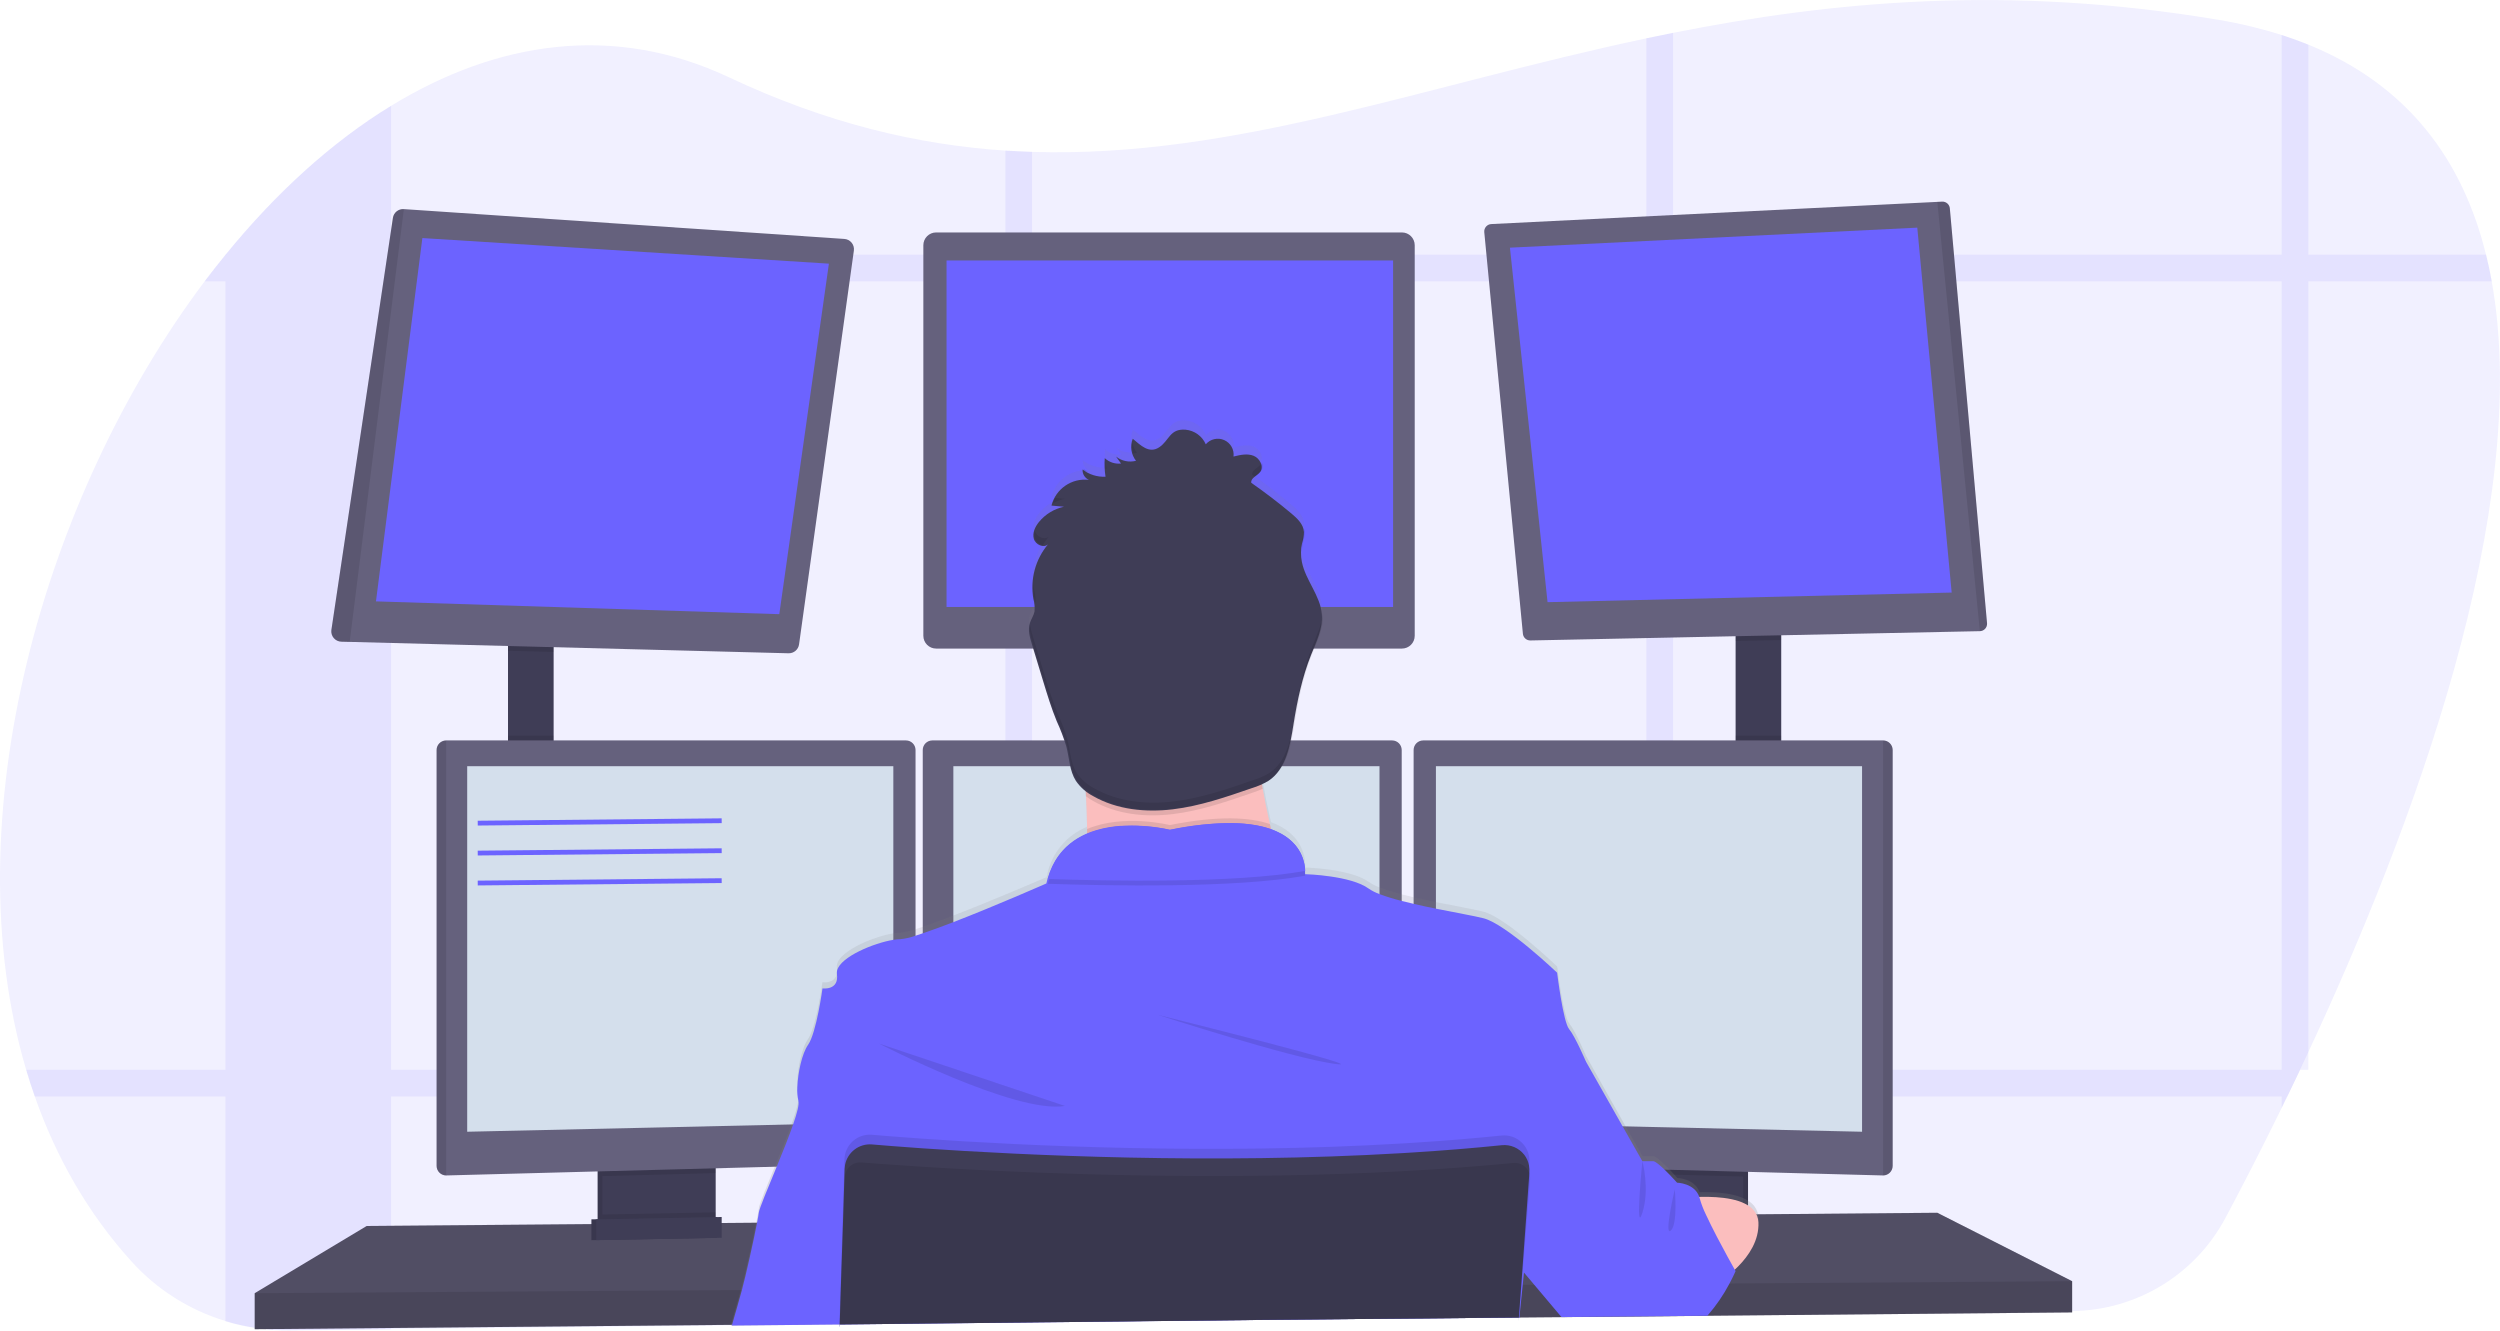
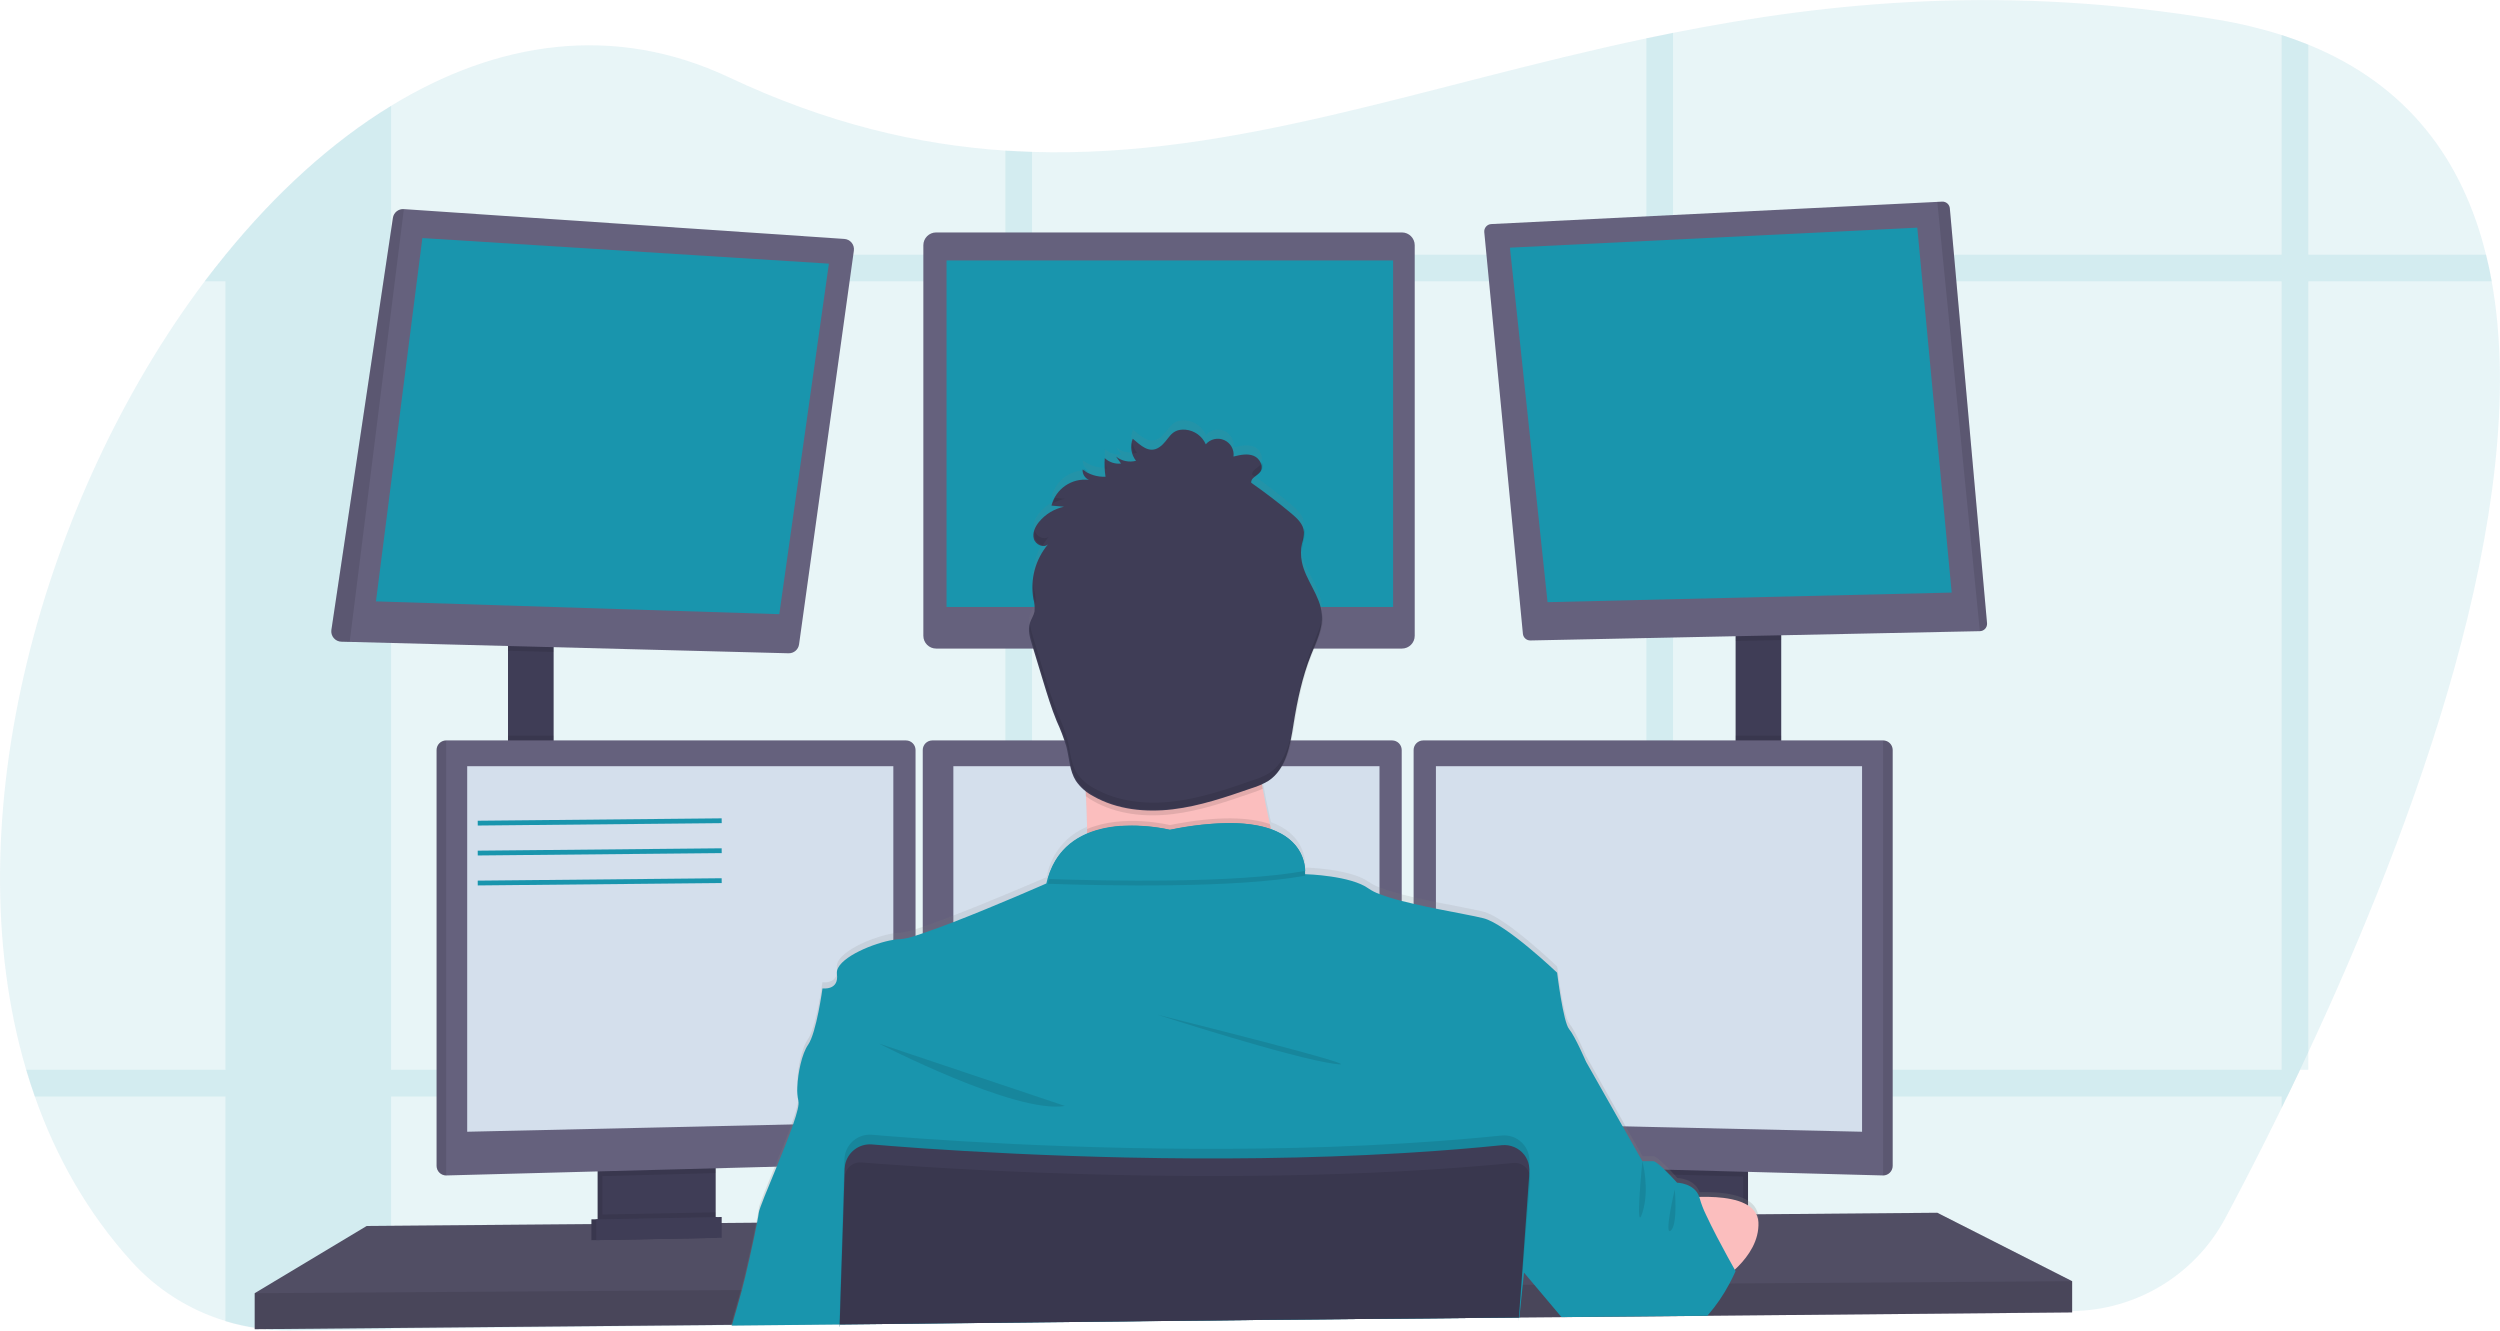
<svg xmlns="http://www.w3.org/2000/svg" id="59725d3d-bdd8-4af0-9b66-49b8d09410bc" data-name="Layer 1" width="1041.32" height="554.17" viewBox="0 0 1041.32 554.17">
  <defs>
    <linearGradient id="dff037aa-d578-4bab-81e7-399360663117" x1="597.75" y1="725.44" x2="597.75" y2="347.69" gradientUnits="userSpaceOnUse">
      <stop offset="0" stop-color="gray" stop-opacity="0.25" />
      <stop offset="0.54" stop-color="gray" stop-opacity="0.12" />
      <stop offset="1" stop-color="gray" stop-opacity="0.1" />
    </linearGradient>
  </defs>
-   <path d="M1040.82,611.12q-1.74,3.75-3.47,7.4-2.7,5.67-5.33,11.12c-.78,1.61-1.56,3.19-2.32,4.77-8.6,17.57-16.63,33.11-23.45,45.89A73.21,73.21,0,0,1,942.44,719l-151.65,1.65h-1.6l-13,.14-11.12.12-34.1.37-1.38,0-17.36.19h-.53l-107,1.16-95.51,1-11.11.12-69,.75H429l-44.75.48h-.48l-141.5,1.53-42.33.46a88.07,88.07,0,0,1-26.67-3.82,86.39,86.39,0,0,1-39.09-24.75C116,678.37,102.75,655,93.85,629.64q-1.93-5.49-3.6-11.12C59.44,514.37,97,380,164.6,290.08q4.25-5.64,8.64-11l.07-.08c20.79-25.52,44.1-46.84,68.93-62,44-26.91,92.75-34.49,140.7-11.9,40.57,19.12,78.45,28.11,115.17,30.55,3.71.24,7.42.42,11.11.53,84.23,2.65,163.17-27.7,255.87-47.29,3.69-.78,7.39-1.55,11.12-2.28,66.13-13.16,139.49-20.1,226.73-5.51a189.09,189.09,0,0,1,26.76,6.4q5.77,1.86,11.12,4c41.64,16.94,64.35,48.24,74,87.46q1.37,5.46,2.37,11.11C1134.3,384.41,1084.19,518.23,1040.82,611.12Z" transform="translate(-79.34 -172.91)" fill="#6c63ff" opacity="0.1" />
+   <path d="M1040.82,611.12q-1.74,3.75-3.47,7.4-2.7,5.67-5.33,11.12c-.78,1.61-1.56,3.19-2.32,4.77-8.6,17.57-16.63,33.11-23.45,45.89A73.21,73.21,0,0,1,942.44,719l-151.65,1.65h-1.6l-13,.14-11.12.12-34.1.37-1.38,0-17.36.19h-.53l-107,1.16-95.51,1-11.11.12-69,.75H429l-44.75.48h-.48l-141.5,1.53-42.33.46a88.07,88.07,0,0,1-26.67-3.82,86.39,86.39,0,0,1-39.09-24.75C116,678.37,102.75,655,93.85,629.64q-1.93-5.49-3.6-11.12C59.44,514.37,97,380,164.6,290.08q4.25-5.64,8.64-11l.07-.08c20.79-25.52,44.1-46.84,68.93-62,44-26.91,92.75-34.49,140.7-11.9,40.57,19.12,78.45,28.11,115.17,30.55,3.71.24,7.42.42,11.11.53,84.23,2.65,163.17-27.7,255.87-47.29,3.69-.78,7.39-1.55,11.12-2.28,66.13-13.16,139.49-20.1,226.73-5.51a189.09,189.09,0,0,1,26.76,6.4q5.77,1.86,11.12,4c41.64,16.94,64.35,48.24,74,87.46q1.37,5.46,2.37,11.11C1134.3,384.41,1084.19,518.23,1040.82,611.12Z" transform="translate(-79.34 -172.91)" fill="#1995ad" opacity="0.1" />
  <g opacity="0.1">
-     <path d="M242.24,217V726.62l-42.33.46a88.07,88.07,0,0,1-26.67-3.82V279h.07C194.1,253.45,217.41,232.13,242.24,217Z" transform="translate(-79.34 -172.91)" fill="#6c63ff" />
-     <path d="M1117.24,290.08H164.6q4.25-5.64,8.64-11V279h941.63Q1116.24,284.43,1117.24,290.08Z" transform="translate(-79.34 -172.91)" fill="#6c63ff" />
-     <path d="M1040.82,191.51v427h-3.47q-2.7,5.67-5.33,11.12c-.78,1.61-1.56,3.19-2.32,4.77V187.47Q1035.47,189.33,1040.82,191.51Z" transform="translate(-79.34 -172.91)" fill="#6c63ff" />
-     <path d="M776.21,186.58V720.83l-11.12.12V188.86C768.78,188.08,772.48,187.31,776.21,186.58Z" transform="translate(-79.34 -172.91)" fill="#6c63ff" />
-     <path d="M509.22,236.15V723.73l-11.11.12V235.62C501.82,235.86,505.53,236,509.22,236.15Z" transform="translate(-79.34 -172.91)" fill="#6c63ff" />
-     <path d="M1037.35,618.52q-2.7,5.67-5.33,11.12H93.85q-1.93-5.49-3.6-11.12Z" transform="translate(-79.34 -172.91)" fill="#6c63ff" />
+     <path d="M242.24,217V726.62l-42.33.46a88.07,88.07,0,0,1-26.67-3.82V279h.07C194.1,253.45,217.41,232.13,242.24,217Z" transform="translate(-79.34 -172.91)" fill="#1995ad" />
+     <path d="M1117.24,290.08H164.6q4.25-5.64,8.64-11V279h941.63Q1116.24,284.43,1117.24,290.08Z" transform="translate(-79.34 -172.91)" fill="#1995ad" />
+     <path d="M1040.82,191.51v427h-3.47q-2.7,5.67-5.33,11.12c-.78,1.61-1.56,3.19-2.32,4.77V187.47Q1035.47,189.33,1040.82,191.51Z" transform="translate(-79.34 -172.91)" fill="#1995ad" />
+     <path d="M776.21,186.58V720.83l-11.12.12V188.86C768.78,188.08,772.48,187.31,776.21,186.58Z" transform="translate(-79.34 -172.91)" fill="#1995ad" />
+     <path d="M509.22,236.15V723.73l-11.11.12V235.62C501.82,235.86,505.53,236,509.22,236.15Z" transform="translate(-79.34 -172.91)" fill="#1995ad" />
+     <path d="M1037.35,618.52q-2.7,5.67-5.33,11.12H93.85q-1.93-5.49-3.6-11.12Z" transform="translate(-79.34 -172.91)" fill="#1995ad" />
  </g>
  <rect x="211.6" y="265.83" width="19" height="57.66" fill="#3f3d56" />
  <rect x="722.93" y="262.83" width="19" height="61" fill="#3f3d56" />
  <polygon points="863.1 533.65 863.1 546.65 711.18 548.05 709.56 548.08 651.82 548.61 650.44 548.63 632.89 548.78 632.37 548.78 525.39 549.77 349.78 551.4 349.63 551.4 304.98 551.82 304.5 551.83 106.1 553.65 106.1 538.65 152.75 510.65 246.35 509.87 248.35 509.86 249.01 509.85 251.01 509.82 295.95 509.45 297.96 509.44 298.6 509.43 300.6 509.42 315.01 509.3 315.39 509.29 350.94 508.99 351.23 508.99 628.63 506.65 635.42 506.6 636.1 506.6 641.28 506.55 678.93 506.24 680.93 506.21 682.78 506.19 683.74 506.19 695.45 506.1 697.77 506.07 700.88 506.05 710.63 505.96 726.1 505.83 728.1 505.81 731.58 505.79 732.23 505.79 806.94 505.15 863.1 533.65" fill="#65617d" />
  <polygon points="863.1 533.65 863.1 546.65 711.18 548.05 709.56 548.08 651.82 548.61 650.44 548.63 632.89 548.78 632.37 548.78 525.39 549.77 349.78 551.4 349.63 551.4 304.98 551.82 304.5 551.83 106.1 553.65 106.1 538.65 152.75 510.65 246.35 509.87 248.35 509.86 249.01 509.85 251.01 509.82 295.95 509.45 297.96 509.44 298.6 509.43 300.6 509.42 315.01 509.3 315.39 509.29 350.94 508.99 351.23 508.99 628.63 506.65 635.42 506.6 636.1 506.6 641.28 506.55 678.93 506.24 680.93 506.21 682.78 506.19 683.74 506.19 695.45 506.1 697.77 506.07 700.88 506.05 710.63 505.96 726.1 505.83 728.1 505.81 731.58 505.79 732.23 505.79 806.94 505.15 863.1 533.65" opacity="0.2" />
  <path d="M375.44,656.57v24.49a6.13,6.13,0,0,1-3.5,5.54,6,6,0,0,1-2.5.6l-34.9.74a6,6,0,0,1-2.7-.57,6.12,6.12,0,0,1-3.57-5.57V656.57Z" transform="translate(-79.34 -172.91)" fill="#3f3d56" />
  <path d="M375.44,656.57v24.49a6.13,6.13,0,0,1-3.5,5.54,6,6,0,0,1-2.5.6l-34.9.74a6,6,0,0,1-2.7-.57,6.12,6.12,0,0,1-3.57-5.57V656.57Z" transform="translate(-79.34 -172.91)" opacity="0.1" />
  <path d="M377.44,656.57v24.49a6.13,6.13,0,0,1-3.5,5.54,6,6,0,0,1-2.5.6l-34.9.74a6,6,0,0,1-2.7-.57,6.12,6.12,0,0,1-3.57-5.57V656.57Z" transform="translate(-79.34 -172.91)" fill="#3f3d56" />
  <rect x="680.93" y="483.66" width="47.17" height="31.5" fill="#3f3d56" />
  <rect x="680.93" y="483.66" width="47.17" height="31.5" opacity="0.1" />
  <rect x="678.93" y="483.66" width="47.17" height="31.5" fill="#3f3d56" />
  <polygon points="230.6 265.82 230.6 271.55 211.6 271.06 211.6 265.82 230.6 265.82" opacity="0.1" />
  <path d="M435,277.31l-22.83,164a4.3,4.3,0,0,1-4.37,3.71L225,440.28l-3.47-.09a4.3,4.3,0,0,1-4.16-4.87L243,263.64a4.3,4.3,0,0,1,4.54-3.63L431,272.43A4.29,4.29,0,0,1,435,277.31Z" transform="translate(-79.34 -172.91)" fill="#65617d" />
-   <polygon points="175.93 99.16 156.6 250.49 324.6 255.82 345.26 109.82 175.93 99.16" fill="#6c63ff" />
+   <polygon points="175.93 99.16 156.6 250.49 324.6 255.82 345.26 109.82 175.93 99.16" fill="#1995ad" />
  <rect x="384.6" y="96.82" width="204.67" height="173.33" rx="5.33" ry="5.33" fill="#65617d" />
-   <rect x="394.26" y="108.49" width="186" height="144.33" fill="#6c63ff" />
+   <rect x="394.26" y="108.49" width="186" height="144.33" fill="#1995ad" />
  <polygon points="741.93 262.82 741.93 266.61 722.93 267 722.93 262.82 741.93 262.82" opacity="0.1" />
  <path d="M907,432.53a3.08,3.08,0,0,1-3,3.28L716.8,439.68a3.08,3.08,0,0,1-3.13-2.79L697.58,269.61a3.08,3.08,0,0,1,2.92-3.37L886.28,257l2-.1a3.07,3.07,0,0,1,3.22,2.8Z" transform="translate(-79.34 -172.91)" fill="#65617d" />
-   <polygon points="628.93 103.16 798.6 94.82 812.93 246.82 644.6 250.82 628.93 103.16" fill="#6c63ff" />
+   <polygon points="628.93 103.16 798.6 94.82 812.93 246.82 644.6 250.82 628.93 103.16" fill="#1995ad" />
  <path d="M907,432.53a3.08,3.08,0,0,1-3,3.28L886.28,257l2-.1a3.07,3.07,0,0,1,3.22,2.8Z" transform="translate(-79.34 -172.91)" opacity="0.1" />
  <path d="M247.57,260,225,440.28l-3.47-.09a4.3,4.3,0,0,1-4.16-4.87L243,263.64A4.3,4.3,0,0,1,247.57,260Z" transform="translate(-79.34 -172.91)" opacity="0.1" />
  <rect x="211.6" y="306.41" width="19" height="17.08" opacity="0.1" />
  <polygon points="298.1 483.65 298.1 488.62 250.93 489.88 250.93 483.65 298.1 483.65" opacity="0.1" />
  <path d="M460.69,485.27v168.2a4,4,0,0,1-3.85,3.95l-191.65,5.1h-.05a4,4,0,0,1-3.95-3.95V485.27a4,4,0,0,1,3.95-3.95h191.6A4,4,0,0,1,460.69,485.27Z" transform="translate(-79.34 -172.91)" fill="#65617d" />
  <path d="M265.19,481.32v181.2h-.05a4,4,0,0,1-3.95-3.95V485.27a4,4,0,0,1,3.95-3.95Z" transform="translate(-79.34 -172.91)" opacity="0.1" />
  <polygon points="194.6 319.15 372.1 319.15 372.1 467.4 194.6 471.4 194.6 319.15" fill="#d4dfec" />
  <rect x="722.93" y="306.41" width="19" height="17.42" opacity="0.1" />
  <polygon points="726.1 483.65 726.1 490.06 678.93 488.8 678.93 483.65 726.1 483.65" opacity="0.1" />
  <path d="M867.69,485.27v173.3a4,4,0,0,1-4,3.95h0L672,657.42a4,4,0,0,1-3.85-3.95V485.27a4,4,0,0,1,3.95-3.95h191.6A4,4,0,0,1,867.69,485.27Z" transform="translate(-79.34 -172.91)" fill="#65617d" />
  <path d="M867.69,485.27v173.3a4,4,0,0,1-4,3.95h0V481.32h0A4,4,0,0,1,867.69,485.27Z" transform="translate(-79.34 -172.91)" opacity="0.1" />
  <polygon points="775.6 319.15 598.1 319.15 598.1 467.4 775.6 471.4 775.6 319.15" fill="#d4dfec" />
  <path d="M663.19,485.27v168.2a4,4,0,0,1-3.85,3.95l-191.65,5.1h0a4,4,0,0,1-4-3.95V485.27a4,4,0,0,1,3.95-3.95h191.6A4,4,0,0,1,663.19,485.27Z" transform="translate(-79.34 -172.91)" fill="#65617d" />
  <polygon points="397.1 319.15 574.6 319.15 574.6 467.4 397.1 471.4 397.1 319.15" fill="#d4dfec" />
  <polygon points="863.1 533.65 863.1 546.65 711.18 548.05 709.56 548.08 651.82 548.61 650.44 548.63 632.89 548.78 632.37 548.78 525.39 549.77 349.78 551.4 349.63 551.4 304.98 551.82 304.5 551.83 106.1 553.65 106.1 538.65 308.61 537.32 309.09 537.32 350.08 537.04 350.27 537.04 633.35 535.17 633.64 535.17 633.81 535.16 634.28 535.16 639.07 535.13 640.53 535.13 715.02 534.63 719.42 534.61 720.4 534.6 863.1 533.65" opacity="0.1" />
  <circle cx="487.26" cy="272.16" r="51.33" fill="#fbbebe" />
  <path d="M383.74,725.09c0-.11.06-.23.1-.35,1-3.59,2.78-9.66,4.11-14.51.17-.6.33-1.19.48-1.75,1.47-5.47,4.33-18.28,5.92-26.27.56-2.81,1-5,1.09-6.1.2-1.69,3.21-8.92,6.62-17.23,2.39-5.84,5-12.22,6.91-17.6a61.38,61.38,0,0,0,2.93-9.85,5.1,5.1,0,0,0,0-2.13,14.69,14.69,0,0,1-.48-3.5v0c-.23-6.2,1.62-16,4.48-20.11,3.5-5,6-23.66,6-23.66s5.18.75,6-3.53a6.15,6.15,0,0,0,.1-1.4,7.41,7.41,0,0,0-.09-1.11c-.89-6.24,14.72-12.88,23.5-14.31a19.67,19.67,0,0,1,3-.28,27.24,27.24,0,0,0,6.25-1.44q1.4-.43,3-1c3.68-1.24,8.08-2.88,12.75-4.68,17.56-6.81,38.82-16,38.82-16,.15-.71.32-1.39.51-2.06a27.71,27.71,0,0,1,16.35-18.93h0c0-.66,0-1.33,0-2,0-3.45-.15-7-.3-10.54,0-.69-.06-1.38-.1-2.07,0-.2,0-.41,0-.61s0-.35,0-.52c0-.7-.07-1.4-.11-2.09l-.18-.14a16.41,16.41,0,0,1-3.9-4.2,15.27,15.27,0,0,1-1.42-3c-1.25-3.39-1.54-7.17-2.38-10.75l-.18-.74a84,84,0,0,0-4-10.58c-2.21-5.42-3.91-11-5.6-16.65q-1.54-5.13-3.11-10.28l-1.58-5.24c-.3-1-.6-2-.83-3v0a13.27,13.27,0,0,1-.26-1.4,0,0,0,0,1,0,0,10,10,0,0,1,.24-4.61,32.09,32.09,0,0,1,1.32-3,7.87,7.87,0,0,0,.5-1.38v0a3,3,0,0,0,.08-.32,5.65,5.65,0,0,0,.11-1.08,18.46,18.46,0,0,0-.52-3.89.07.07,0,0,1,0-.05,2.56,2.56,0,0,0-.05-.27,25.48,25.48,0,0,1-.36-3,28.45,28.45,0,0,1,3.47-15.57l.19-.36a25.22,25.22,0,0,1,1.84-2.78h0c.31-.42.63-.82,1-1.22-1.4,1.34-3.7.75-5-.69a3.61,3.61,0,0,1-.55-.75,3.81,3.81,0,0,1-.23-.45c-.05-.12-.09-.25-.13-.38-.7-2.45.52-5.06,2.12-7.05a18.49,18.49,0,0,1,5.74-4.7h0a3.84,3.84,0,0,1,.4-.21,17.12,17.12,0,0,1,2.64-1.06h0a15.06,15.06,0,0,1,1.63-.44l-3.71-.34-1.5-.14a14.49,14.49,0,0,1,13-10.91h1.08a11.73,11.73,0,0,1,1.57.13,4.44,4.44,0,0,1-2.65-4.33,14.41,14.41,0,0,0,9.19,3.06h.38a30,30,0,0,1-.34-3.27h0a0,0,0,0,1,0,0,0,0,0,0,1,0,0,33.19,33.19,0,0,1,0-4.46,8.44,8.44,0,0,0,6.78,2.26l-2.08-2.9a9.49,9.49,0,0,0,6.56,2.05l.48-.05a7,7,0,0,0,1.19-.23l.09,0c-.19-.24-.36-.49-.53-.75l-.06-.12a9.67,9.67,0,0,1-1-2.09,6.59,6.59,0,0,1-.24-.87h0a8.75,8.75,0,0,1,.45-5.45c3.23,2.7,6.77,6.39,11,3.6s4.37-7.91,11-7.39a10.2,10.2,0,0,1,8.41,6.12,6.75,6.75,0,0,1,7.67-1.75,6.85,6.85,0,0,1,3.88,6.89c2.75-.69,5.71-1.37,8.35-.33s4.34,4.41,2.84,6.66a1.43,1.43,0,0,1-.14.2c-1.23,1.59-3.95,2.46-3.66,4.46l.42.3,1.3.94a.05.05,0,0,1,0,0q7.65,5.52,14.9,11.6c2.48,2.08,5.12,4.58,5.29,7.83a8.64,8.64,0,0,1-.24,2.37h0c-.16.78-.38,1.56-.55,2.34a19.51,19.51,0,0,0-.34,6.05h0c.07.59.16,1.17.27,1.76,1.53,7.73,7.71,14.11,8.32,22l0,.56a17.78,17.78,0,0,1-.07,2.53c-.46,4.8-2.68,9.41-4.48,14-.11.28-.22.56-.32.84-3.47,9-5.47,18.59-7,28.16a100.26,100.26,0,0,1-2,10.09A26.73,26.73,0,0,1,611,492.07a16.22,16.22,0,0,1-3.36,3,18.67,18.67,0,0,1-2.65,1.41s0,0,0,.06c.11.61.2,1.22.31,1.83.06.32.11.64.17,1h0a.14.14,0,0,0,0,.06c.84,4.73,1.8,9.36,2.81,13.76l.51,2.19c12.6,4.55,14.09,13.87,14.18,17.44a9.64,9.64,0,0,1,0,1.43s19,.5,26.5,6a20.34,20.34,0,0,0,4.51,2.3,83,83,0,0,0,9.25,2.89c1.61.42,3.29.83,5,1.23,3,.69,6.18,1.36,9.25,2,8.19,1.65,15.9,3,19.81,4,9.33,2.36,30.67,22.82,30.67,22.82s2.5,20.64,5,23.65,7,13.59,7,13.59l16.54,29.41,7,12.37h4.5c.62,0,1.84.88,3.21,2.1,1.19,1.06,2.51,2.38,3.67,3.58l1.92,2.05,1.2,1.33s7.27.18,9.24,5.93c5.92-.17,13.19.22,18.28,2.5a14.14,14.14,0,0,1,2,1.08,8.68,8.68,0,0,1,4.13,5.66,8.34,8.34,0,0,1,.18,1.44c0,.57,0,1.14,0,1.7-.36,7.57-5.29,13.87-9.82,18.11l.32.57s-.15.36-.44,1c-.08.19-.18.4-.29.64h0c-.59,1.26-1.53,3.15-2.76,5.36a63.31,63.31,0,0,1-9.57,13.17l-.29.3-57.74.53-.17-.2L719.87,708l-5.57-6.64-.17-.21-.16,1.59-.54,5.3-1.3,12.81-.07.64,0,.17-.15,1.48.11-1.48h-.29l-107,1L429.11,724.6l0,.84h-.14l0-.84-44.75.48Z" transform="translate(-79.34 -172.91)" fill="url(#dff037aa-d578-4bab-81e7-399360663117)" />
  <path d="M617.94,550.07s-99.5,12-90,0c3.44-4.34,4.39-17.2,4.2-31.85-.06-4.45-.22-9.06-.45-13.65-1.1-22-3.75-43.5-3.75-43.5s87-41,77-8.5c-4,13.13-2.69,31.57.35,48.88.89,5.05,1.92,10,3,14.7A344.67,344.67,0,0,0,617.94,550.07Z" transform="translate(-79.34 -172.91)" fill="#fbbebe" />
  <path d="M617.94,550.07s-99.5,12-90,0c3.44-4.34,4.39-17.2,4.2-31.85,15.17-6.48,34.47-1.65,34.47-1.65,20.32-4.05,33.35-3.26,41.68-.42A344.67,344.67,0,0,0,617.94,550.07Z" transform="translate(-79.34 -172.91)" opacity="0.1" />
-   <path d="M429.08,725.44l0-.84,175.62-1.91,107-1H712l-.11,1.48.15-1.48h.19l0-.17,1.37-13.45.52-5.09.16-1.59.14-1.33,6.18-20.61,6.18-20.58,5.2-17.33,7.94-26.48s-4.5-10.5-7-13.5-5-23.5-5-23.5-21.34-20.33-30.67-22.67c-3.91-1-11.63-2.33-19.83-4-3.07-.62-6.22-1.28-9.25-2-1.71-.39-3.39-.8-5-1.21a87.91,87.91,0,0,1-9.25-2.86,20.7,20.7,0,0,1-4.5-2.29c-7.35-5.39-25.77-6-26.48-6h0a.42.42,0,0,1,0-.07v-.09a10.26,10.26,0,0,0,0-1.26c0-.4,0-.87-.09-1.4,0-.16,0-.33-.07-.5-.05-.36-.11-.74-.2-1.14a5,5,0,0,0-.12-.53,17.21,17.21,0,0,0-1.25-3.49c-.07-.16-.16-.33-.24-.49a18.25,18.25,0,0,0-1.7-2.63c-.13-.17-.27-.35-.42-.52a19.58,19.58,0,0,0-2.72-2.64c-.27-.21-.55-.43-.84-.63a4.67,4.67,0,0,0-.51-.36l-.89-.58-.83-.48c-.73-.4-1.5-.79-2.34-1.16-.26-.12-.54-.23-.82-.34s-.72-.28-1.09-.42l-.06,0L608,518c-.57-.19-1.15-.36-1.76-.53l-.93-.24-1-.23-1-.21c-1-.2-2.07-.38-3.19-.52l-1.14-.14-1.17-.12-1.21-.1-1.72-.1-2-.07a124.68,124.68,0,0,0-26.24,2.79,72.27,72.27,0,0,0-18.26-1.68l-.87,0-1,.06-.64,0-1.29.12c-.43,0-.87.09-1.3.15s-.88.11-1.31.18l-.66.11c-.65.11-1.31.23-2,.37q-.33.06-.66.15c-.87.19-1.74.42-2.6.68-.43.12-.86.26-1.29.41-.22.06-.43.14-.64.22l-.64.23-.63.25-.75.3c-.38.16-.75.33-1.12.51-.21.09-.42.19-.62.3s-.41.2-.6.31a27.75,27.75,0,0,0-6.21,4.38l-.51.49-.5.51c-.17.17-.33.35-.49.53a23.82,23.82,0,0,0-1.82,2.25c-.16.21-.31.42-.46.64a26.69,26.69,0,0,0-1.72,2.92c-.13.24-.25.49-.37.73a32.7,32.7,0,0,0-2,5.25q-.28,1-.51,2S494,550.24,476.44,557c-4.67,1.8-9.07,3.43-12.75,4.66-1.07.36-2.07.69-3,1a26.7,26.7,0,0,1-6.25,1.44,19.67,19.67,0,0,0-3,.28c-8.07,1.31-21.9,7-23.41,12.71a3.69,3.69,0,0,0-.1,1.4s0,.07,0,.11c1,7-6,6-6,6s-2.5,18.5-6,23.5c-2.53,3.6-4.26,11.63-4.48,17.69v0a19.61,19.61,0,0,0,.44,5.63c0,.05,0,.1,0,.14.4,1.34-.56,5-2.19,9.69-1.77,5.15-4.35,11.55-6.83,17.59-3.74,9.12-7.26,17.4-7.48,19.22-.09.81-.35,2.26-.71,4.13-1.46,7.62-4.7,22.13-6.3,28-1.19,4.38-2.92,10.38-4.11,14.5,0,.12-.07.24-.1.35L429,724.6l0,.84h.14Z" transform="translate(-79.34 -172.91)" fill="#6c63ff" />
+   <path d="M429.08,725.44l0-.84,175.62-1.91,107-1H712l-.11,1.48.15-1.48h.19l0-.17,1.37-13.45.52-5.09.16-1.59.14-1.33,6.18-20.61,6.18-20.58,5.2-17.33,7.94-26.48s-4.5-10.5-7-13.5-5-23.5-5-23.5-21.34-20.33-30.67-22.67c-3.91-1-11.63-2.33-19.83-4-3.07-.62-6.22-1.28-9.25-2-1.71-.39-3.39-.8-5-1.21a87.91,87.91,0,0,1-9.25-2.86,20.7,20.7,0,0,1-4.5-2.29c-7.35-5.39-25.77-6-26.48-6h0a.42.42,0,0,1,0-.07v-.09a10.26,10.26,0,0,0,0-1.26c0-.4,0-.87-.09-1.4,0-.16,0-.33-.07-.5-.05-.36-.11-.74-.2-1.14a5,5,0,0,0-.12-.53,17.21,17.21,0,0,0-1.25-3.49c-.07-.16-.16-.33-.24-.49a18.25,18.25,0,0,0-1.7-2.63c-.13-.17-.27-.35-.42-.52a19.58,19.58,0,0,0-2.72-2.64c-.27-.21-.55-.43-.84-.63a4.67,4.67,0,0,0-.51-.36l-.89-.58-.83-.48c-.73-.4-1.5-.79-2.34-1.16-.26-.12-.54-.23-.82-.34s-.72-.28-1.09-.42l-.06,0L608,518c-.57-.19-1.15-.36-1.76-.53l-.93-.24-1-.23-1-.21c-1-.2-2.07-.38-3.19-.52l-1.14-.14-1.17-.12-1.21-.1-1.72-.1-2-.07a124.68,124.68,0,0,0-26.24,2.79,72.27,72.27,0,0,0-18.26-1.68l-.87,0-1,.06-.64,0-1.29.12c-.43,0-.87.09-1.3.15s-.88.11-1.31.18l-.66.11c-.65.11-1.31.23-2,.37q-.33.06-.66.15c-.87.19-1.74.42-2.6.68-.43.12-.86.26-1.29.41-.22.06-.43.14-.64.22l-.64.23-.63.25-.75.3c-.38.16-.75.33-1.12.51-.21.09-.42.19-.62.3s-.41.2-.6.31a27.75,27.75,0,0,0-6.21,4.38l-.51.49-.5.51c-.17.17-.33.35-.49.53a23.82,23.82,0,0,0-1.82,2.25c-.16.21-.31.42-.46.64a26.69,26.69,0,0,0-1.72,2.92c-.13.24-.25.49-.37.73a32.7,32.7,0,0,0-2,5.25q-.28,1-.51,2S494,550.24,476.44,557c-4.67,1.8-9.07,3.43-12.75,4.66-1.07.36-2.07.69-3,1a26.7,26.7,0,0,1-6.25,1.44,19.67,19.67,0,0,0-3,.28c-8.07,1.31-21.9,7-23.41,12.71a3.69,3.69,0,0,0-.1,1.4s0,.07,0,.11c1,7-6,6-6,6s-2.5,18.5-6,23.5c-2.53,3.6-4.26,11.63-4.48,17.69v0a19.61,19.61,0,0,0,.44,5.63c0,.05,0,.1,0,.14.4,1.34-.56,5-2.19,9.69-1.77,5.15-4.35,11.55-6.83,17.59-3.74,9.12-7.26,17.4-7.48,19.22-.09.81-.35,2.26-.71,4.13-1.46,7.62-4.7,22.13-6.3,28-1.19,4.38-2.92,10.38-4.11,14.5,0,.12-.07.24-.1.35L429,724.6l0,.84h.14Z" transform="translate(-79.34 -172.91)" fill="#1995ad" />
  <path d="M445.44,607.57s57,29.5,77.5,26Z" transform="translate(-79.34 -172.91)" opacity="0.1" />
  <path d="M561.44,595.57s55.5,18,74,20.5S561.44,595.57,561.44,595.57Z" transform="translate(-79.34 -172.91)" opacity="0.1" />
  <path d="M623,537.65c-29,5.34-83.6,4.19-107.2,3.38,8.65-31,50.83-20.46,50.83-20.46C618.84,510.15,622.84,531.77,623,537.65Z" transform="translate(-79.34 -172.91)" opacity="0.1" />
-   <path d="M623,535.65c-29,5.34-83.6,4.19-107.2,3.38,8.65-31,50.83-20.46,50.83-20.46C618.84,508.15,622.84,529.77,623,535.65Z" transform="translate(-79.34 -172.91)" fill="#6c63ff" />
+   <path d="M623,535.65c-29,5.34-83.6,4.19-107.2,3.38,8.65-31,50.83-20.46,50.83-20.46C618.84,508.15,622.84,529.77,623,535.65Z" transform="translate(-79.34 -172.91)" fill="#1995ad" />
  <path d="M776.94,672.32s34.16-5.25,34.83,9.75-17.42,25.48-17.42,25.48Z" transform="translate(-79.34 -172.91)" fill="#fbbebe" />
  <path d="M605.29,501.45a47,47,0,0,1-4.5,1.74c-10.78,3.72-21.65,7.47-33,8.83s-23.26.16-33.16-5.5a28.77,28.77,0,0,1-3-1.95c-1.1-22-3.75-43.5-3.75-43.5s87-41,77-8.5C600.9,465.7,602.25,484.14,605.29,501.45Z" transform="translate(-79.34 -172.91)" opacity="0.1" />
  <path d="M552.52,364.84a9.47,9.47,0,0,1-8.32-1.75l2.08,2.89a8.47,8.47,0,0,1-6.78-2.25,34.08,34.08,0,0,0,.32,7.75,14.52,14.52,0,0,1-9.56-3,4.42,4.42,0,0,0,2.64,4.31,14.34,14.34,0,0,0-15.6,10.71l5.22.48a18.47,18.47,0,0,0-10.44,6.37c-1.6,2-2.82,4.56-2.12,7s4.08,4,5.92,2.26a27.94,27.94,0,0,0-6.1,22.79,14.47,14.47,0,0,1,.46,5.26c-.33,1.65-1.37,3.08-1.89,4.69-1,2.92-.05,6.09.84,9l4.69,15.42c1.7,5.57,3.39,11.15,5.61,16.54a82.08,82.08,0,0,1,4,10.51c1.26,4.84,1.31,10.14,4,14.37a19.93,19.93,0,0,0,7.18,6.33c9.89,5.66,21.84,6.86,33.16,5.5s22.18-5.11,32.95-8.83a31,31,0,0,0,6.84-3c7.45-4.88,9.11-14.86,10.5-23.65,1.55-9.8,3.62-19.58,7.29-28.8,2.18-5.49,5-11.06,4.52-16.94-.61-7.81-6.79-14.14-8.32-21.82a19,19,0,0,1,.07-7.77,17.66,17.66,0,0,0,.79-4.7c-.17-3.22-2.81-5.7-5.29-7.77Q609.11,380,600.52,374c-.29-2,2.43-2.86,3.66-4.44,1.74-2.23-.06-5.77-2.7-6.81s-5.6-.36-8.35.33a6.59,6.59,0,0,0-11.55-5.11,10.2,10.2,0,0,0-8.42-6.08c-6.63-.52-6.76,4.55-11,7.34s-7.74-.89-11-3.57A9.28,9.28,0,0,0,552.52,364.84Z" transform="translate(-79.34 -172.91)" fill="#3f3d56" />
-   <path d="M802.27,702.32s-.89,2.12-2.53,5.19a69,69,0,0,1-9,13.17l-.27.29-1.62,0-57.74.53-1.38,0-.17-.2-11.2-13.29L714.14,703l-.17-.21-.36-.42-.2-.24-.26-.31-8.21-9.74,3-12.5,5.11-21.06.13-.51,1-4,.71-3,2.38-9.78,8.16-33.65,14.5,7.5,15.29,27,8.21,14.5h4.5c.85,0,2.8,1.64,4.76,3.53.7.67,1.4,1.38,2,2,1.78,1.84,3.19,3.42,3.19,3.42s7.29.16,9.25,5.9a7,7,0,0,1,.25.85,40.3,40.3,0,0,0,2.53,6.56c1.29,2.81,2.91,6,4.55,9.19,3.05,5.85,6.15,11.42,7.29,13.44l.14.25Z" transform="translate(-79.34 -172.91)" fill="#6c63ff" />
+   <path d="M802.27,702.32s-.89,2.12-2.53,5.19a69,69,0,0,1-9,13.17l-.27.29-1.62,0-57.74.53-1.38,0-.17-.2-11.2-13.29L714.14,703l-.17-.21-.36-.42-.2-.24-.26-.31-8.21-9.74,3-12.5,5.11-21.06.13-.51,1-4,.71-3,2.38-9.78,8.16-33.65,14.5,7.5,15.29,27,8.21,14.5h4.5c.85,0,2.8,1.64,4.76,3.53.7.67,1.4,1.38,2,2,1.78,1.84,3.19,3.42,3.19,3.42s7.29.16,9.25,5.9a7,7,0,0,1,.25.85,40.3,40.3,0,0,0,2.53,6.56c1.29,2.81,2.91,6,4.55,9.19,3.05,5.85,6.15,11.42,7.29,13.44l.14.25Z" transform="translate(-79.34 -172.91)" fill="#1995ad" />
  <path d="M716.37,657.17l-.1,1.43v.1l-.17,2.3-1.33,18.51-1.61,22.3-.46,6.28-1,13.44v.17l-107,1L429.11,724.6l0,.84h-.14l0-.84v-.28l.45-14.36.86-28.06.74-23.79.07-2.37a10.53,10.53,0,0,1,11.42-10.17c4.72.4,10.85.89,18.18,1.41l3,.22c42.33,2.94,120.56,6.74,199.5,2,1.66-.09,3.33-.19,5-.31,12.24-.77,24.47-1.76,36.58-3a10.53,10.53,0,0,1,11.6,11.23Z" transform="translate(-79.34 -172.91)" opacity="0.1" />
  <path d="M429.08,725.44l0-.84,175.62-1.91,107-1H712v-.17l1-13.44.43-6,1.64-22.61,1.29-17.9,0-.44a10.62,10.62,0,0,0-.11-2.47.3.3,0,0,0,0-.1,10.39,10.39,0,0,0-2-4.64,10.54,10.54,0,0,0-9.42-4c-12.11,1.24-24.34,2.23-36.58,3-1.67.12-3.34.22-5,.31-78.94,4.69-157.17.89-199.5-2l-3-.22c-7.33-.52-13.46-1-18.18-1.41a10.54,10.54,0,0,0-11.24,8.53,11,11,0,0,0-.18,1.64l-.68,22.16L429.54,710l-.44,14.36v.28l0,.84Z" transform="translate(-79.34 -172.91)" fill="#3f3d56" />
  <path d="M716.67,664.18l-1.23,15.33-1.83,22.85-.46,5.72-1,12.81-.06.64v.17h0l-.15,1.48.11-1.48h-.29l-107,1L429.11,724.6v-.28l.49-14.36,1-28.06.64-18.65A6.36,6.36,0,0,1,434.3,658a6.25,6.25,0,0,1,3.78-.9c2.1.17,4.68.37,7.69.59,4.89.36,10.92.78,17.94,1.22,13,.82,29.31,1.7,48,2.42,52,2,122.2,2.67,188.88-3.17,3-.26,6.1-.55,9.13-.84a6.26,6.26,0,0,1,3.48.66,5.16,5.16,0,0,1,.86.54,6.14,6.14,0,0,1,2,2.46,3.56,3.56,0,0,1,.25.61A6.28,6.28,0,0,1,716.67,664.18Z" transform="translate(-79.34 -172.91)" opacity="0.1" />
  <path d="M377.44,677.87v3.19a6.13,6.13,0,0,1-3.5,5.54l-40.1.77a6.12,6.12,0,0,1-3.57-5.57v-3Z" transform="translate(-79.34 -172.91)" opacity="0.1" />
  <polygon points="298.6 515.57 246.35 516.57 246.35 507.9 298.6 506.9 298.6 515.57" fill="#3f3d56" />
  <polygon points="298.6 515.57 246.35 516.57 246.35 507.9 298.6 506.9 298.6 515.57" opacity="0.1" />
  <polygon points="300.6 515.57 248.35 516.57 248.35 507.9 300.6 506.9 300.6 515.57" fill="#3f3d56" />
  <g opacity="0.1">
    <path d="M552.93,361.56a9.75,9.75,0,0,1-1.89-4.34,9.49,9.49,0,0,0,.42,4.6A9,9,0,0,0,552.93,361.56Z" transform="translate(-79.34 -172.91)" />
    <path d="M540.23,368.2a35.12,35.12,0,0,1-.37-3.7c0,1.23,0,2.47,0,3.71Z" transform="translate(-79.34 -172.91)" />
    <path d="M621.73,401.57a18.34,18.34,0,0,1,.36-2.65,18,18,0,0,0,.8-4.69,6.16,6.16,0,0,0-.16-1.06c-.17.92-.44,1.84-.64,2.75A19.14,19.14,0,0,0,621.73,401.57Z" transform="translate(-79.34 -172.91)" />
    <path d="M600.93,370.67l1.09.79a19.71,19.71,0,0,0,2.57-2.22,3.67,3.67,0,0,0,.38-3.64,3,3,0,0,1-.38.64C603.36,367.82,600.64,368.69,600.93,370.67Z" transform="translate(-79.34 -172.91)" />
    <path d="M518.76,380.29a12.32,12.32,0,0,0-.87,2.28,18.16,18.16,0,0,1,5-1.89Z" transform="translate(-79.34 -172.91)" />
    <path d="M532.55,369.41a14.83,14.83,0,0,1-1.88-1.23,4.25,4.25,0,0,0,.09,1.18A11.86,11.86,0,0,1,532.55,369.41Z" transform="translate(-79.34 -172.91)" />
    <path d="M630.32,428.33c-.41,4.85-2.67,9.52-4.5,14.12-3.67,9.22-5.74,19-7.29,28.81-1.39,8.79-3,18.77-10.5,23.64a30,30,0,0,1-6.83,3c-10.78,3.73-21.65,7.47-33,8.83s-23.26.17-33.16-5.49a20,20,0,0,1-7.18-6.33c-2.67-4.23-2.72-9.53-4-14.37a82.21,82.21,0,0,0-4-10.52c-2.21-5.38-3.91-11-5.6-16.53q-2.35-7.71-4.69-15.43a28.81,28.81,0,0,1-1.14-4.75c-.39,2.56.37,5.24,1.14,7.75q2.34,7.73,4.69,15.43c1.69,5.57,3.39,11.15,5.6,16.53a82.21,82.21,0,0,1,4,10.52c1.26,4.84,1.31,10.14,4,14.37a20,20,0,0,0,7.18,6.33c9.9,5.66,21.84,6.85,33.16,5.49s22.18-5.1,33-8.83a30,30,0,0,0,6.83-3c7.45-4.87,9.11-14.85,10.5-23.64,1.55-9.81,3.62-19.59,7.29-28.81,2.18-5.48,5-11.05,4.52-16.94C630.34,428.45,630.32,428.39,630.32,428.33Z" transform="translate(-79.34 -172.91)" />
    <path d="M510.63,424.46s0-.07,0-.11a14,14,0,0,0-.46-5.25,26.59,26.59,0,0,1-.39-3.32,27.35,27.35,0,0,0,.39,6.32C510.33,422.88,510.51,423.67,510.63,424.46Z" transform="translate(-79.34 -172.91)" />
    <path d="M513.68,400a27.74,27.74,0,0,1,2.61-3.67c-1.83,1.75-5.21.19-5.92-2.24a5.83,5.83,0,0,0,0,3A4.39,4.39,0,0,0,513.68,400Z" transform="translate(-79.34 -172.91)" />
  </g>
  <path d="M763.44,656.57s3.17,11.5,0,21.5S763.44,656.57,763.44,656.57Z" transform="translate(-79.34 -172.91)" opacity="0.1" />
  <path d="M776.94,668.3s1.33,14.6-1.67,17.19S776.94,668.3,776.94,668.3Z" transform="translate(-79.34 -172.91)" opacity="0.1" />
-   <line x1="198.99" y1="342.86" x2="300.6" y2="341.86" fill="none" stroke="#6c63ff" stroke-miterlimit="10" stroke-width="2" />
-   <line x1="198.99" y1="355.33" x2="300.6" y2="354.34" fill="none" stroke="#6c63ff" stroke-miterlimit="10" stroke-width="2" />
-   <line x1="198.99" y1="367.81" x2="300.6" y2="366.81" fill="none" stroke="#6c63ff" stroke-miterlimit="10" stroke-width="2" />
+   <line x1="198.99" y1="342.86" x2="300.6" y2="341.86" fill="none" stroke="#1995ad" stroke-miterlimit="10" stroke-width="2" />
+   <line x1="198.99" y1="355.33" x2="300.6" y2="354.34" fill="none" stroke="#1995ad" stroke-miterlimit="10" stroke-width="2" />
+   <line x1="198.99" y1="367.81" x2="300.6" y2="366.81" fill="none" stroke="#1995ad" stroke-miterlimit="10" stroke-width="2" />
</svg>
